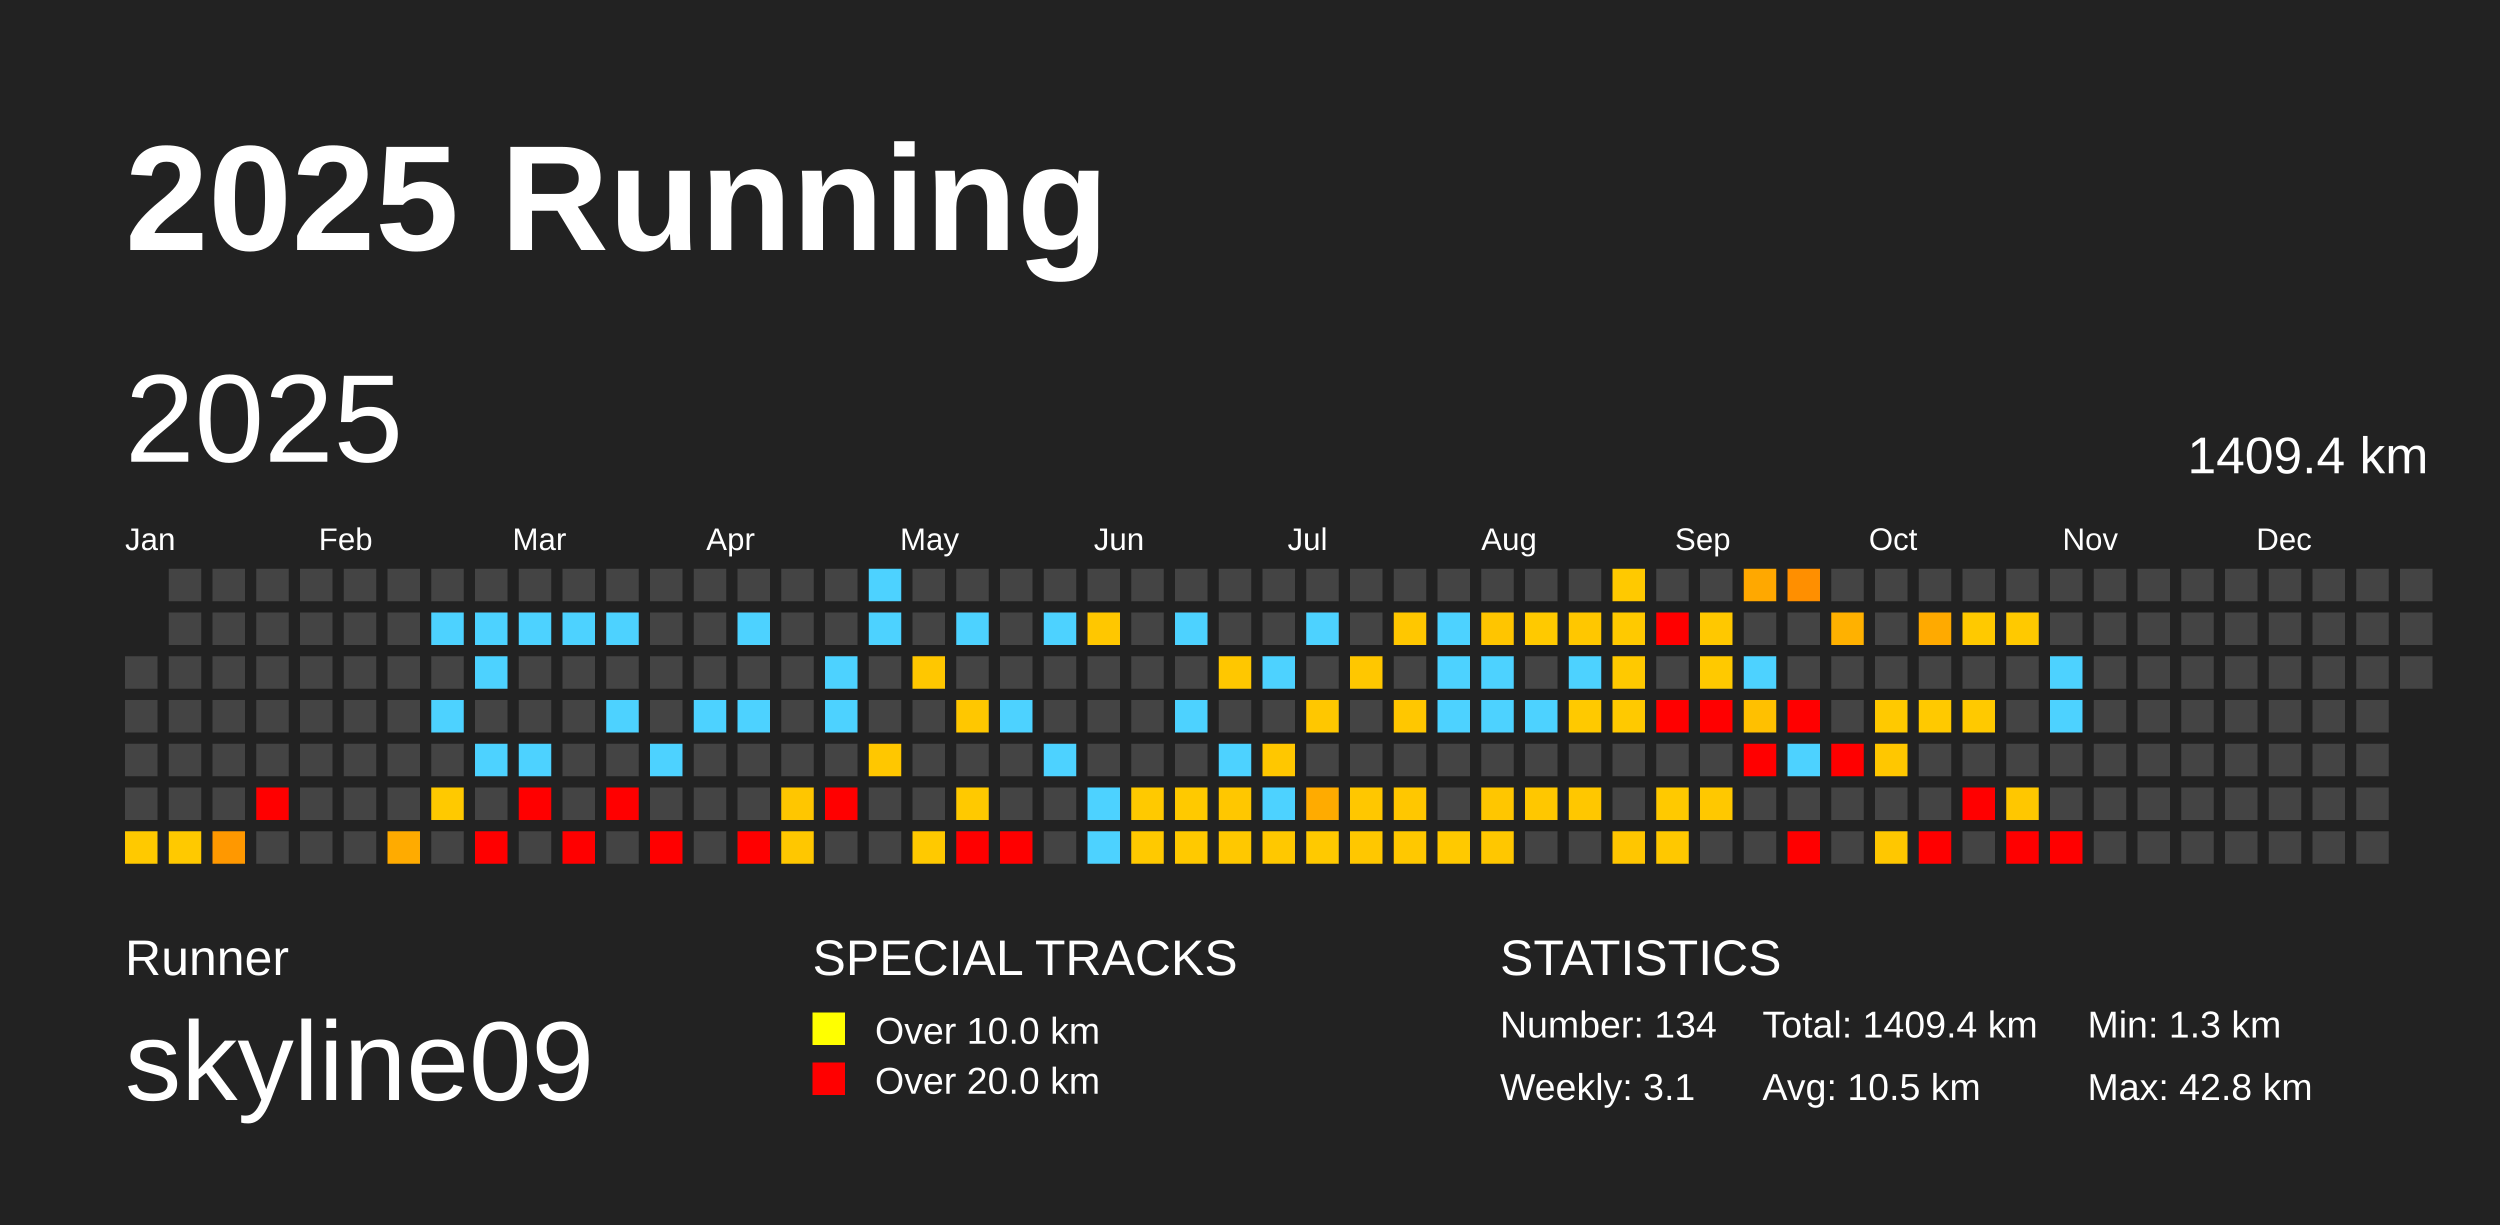
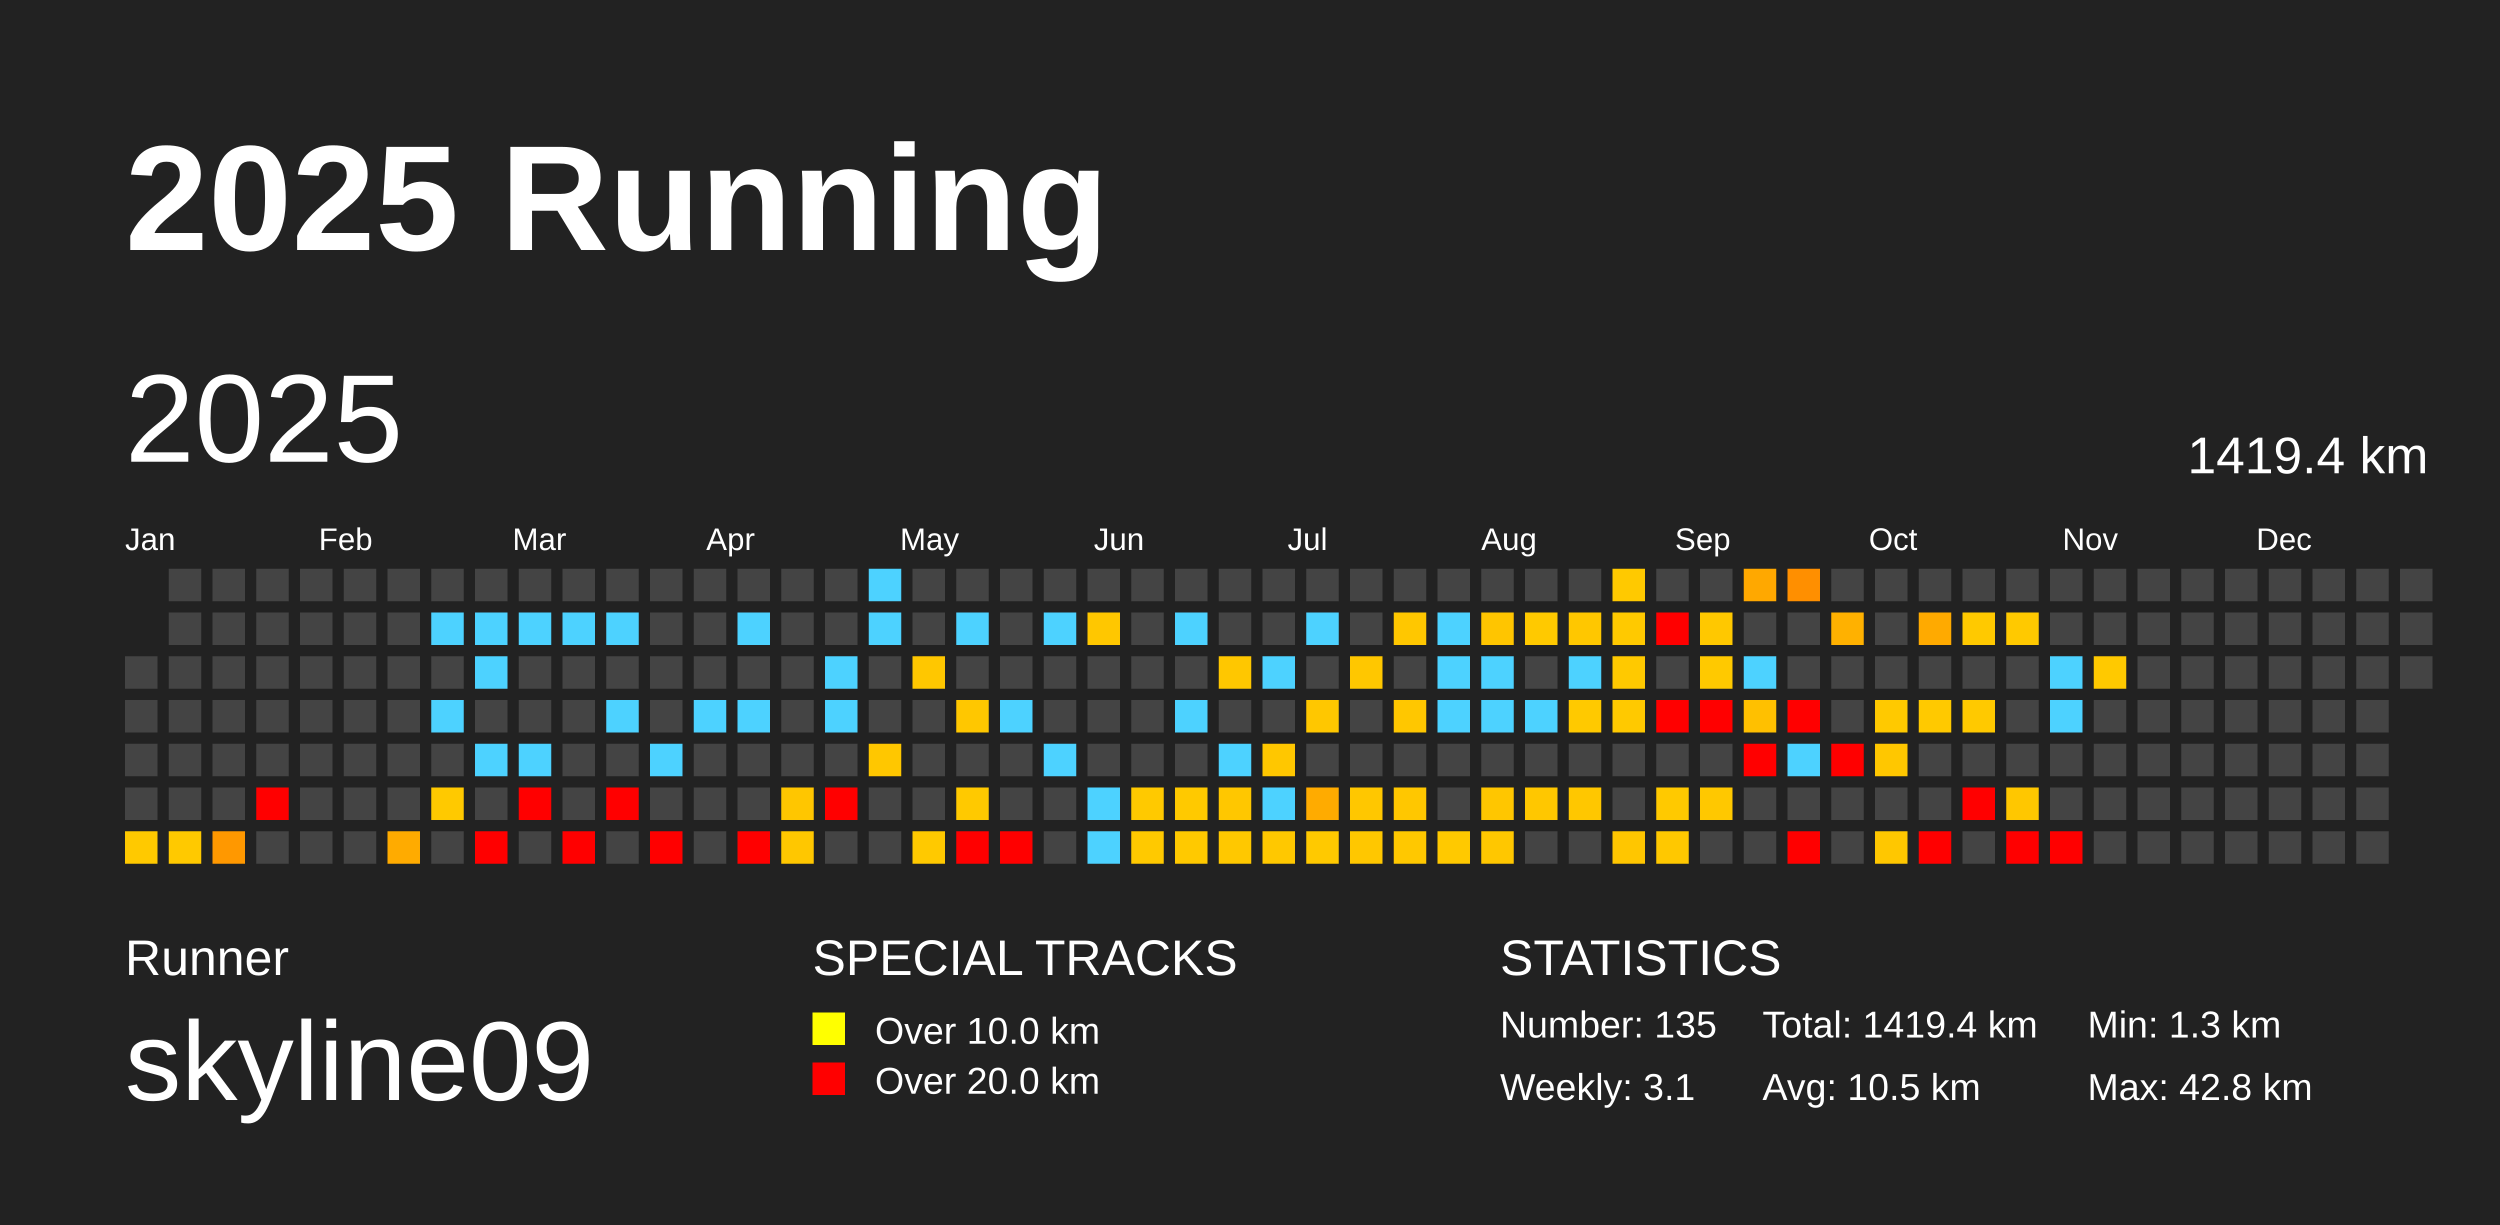
<svg xmlns="http://www.w3.org/2000/svg" baseProfile="full" height="98mm" version="1.1" viewBox="0,0,200,98" width="200mm">
  <defs />
  <rect fill="#222222" height="98" width="200" x="0" y="0" />
  <text fill="#FFFFFF" style="font-size:12px; font-family:Arial; font-weight:bold;" x="10" y="20">2025 Running</text>
  <text fill="#FFFFFF" style="font-size:4px; font-family:Arial" x="10" y="78">Runner</text>
  <text fill="#FFFFFF" style="font-size:9px; font-family:Arial" x="10" y="88">skyline09</text>
  <text fill="#FFFFFF" style="font-size:4px; font-family:Arial" x="65" y="78">SPECIAL TRACKS</text>
  <rect fill="yellow" height="2.6" width="2.6" x="65" y="81" />
  <text fill="#FFFFFF" style="font-size:3px; font-family:Arial" x="70" y="83.5">Over 10.0 km</text>
  <rect fill="red" height="2.6" width="2.6" x="65" y="85" />
  <text fill="#FFFFFF" style="font-size:3px; font-family:Arial" x="70" y="87.5">Over 20.0 km</text>
  <text fill="#FFFFFF" style="font-size:4px; font-family:Arial" x="120" y="78">STATISTICS</text>
-   <text fill="#FFFFFF" style="font-size:3px; font-family:Arial" x="120" y="83">Number: 134</text>
+   <text fill="#FFFFFF" style="font-size:3px; font-family:Arial" x="120" y="83">Number: 135</text>
  <text fill="#FFFFFF" style="font-size:3px; font-family:Arial" x="120" y="88">Weekly: 3.1</text>
-   <text fill="#FFFFFF" style="font-size:3px; font-family:Arial" x="141" y="83">Total: 1409.4 km</text>
+   <text fill="#FFFFFF" style="font-size:3px; font-family:Arial" x="141" y="83">Total: 1419.4 km</text>
  <text fill="#FFFFFF" style="font-size:3px; font-family:Arial" x="141" y="88">Avg: 10.5 km</text>
  <text fill="#FFFFFF" style="font-size:3px; font-family:Arial" x="167" y="83">Min: 1.3 km</text>
  <text fill="#FFFFFF" style="font-size:3px; font-family:Arial" x="167" y="88">Max: 42.8 km</text>
  <text dominant-baseline="hanging" fill="#FFFFFF" style="font-size:10.0px; font-family:Arial;" x="10" y="30">2025</text>
-   <text dominant-baseline="hanging" fill="#FFFFFF" style="font-size:4.125px; font-family:Arial;" x="175" y="35">1409.4 km</text>
+   <text dominant-baseline="hanging" fill="#FFFFFF" style="font-size:4.125px; font-family:Arial;" x="175" y="35">1419.4 km</text>
  <text fill="#FFFFFF" style="font-size:2.5px; font-family:Arial" x="10.0" y="44">Jan</text>
  <text fill="#FFFFFF" style="font-size:2.5px; font-family:Arial" x="25.5" y="44">Feb</text>
  <text fill="#FFFFFF" style="font-size:2.5px; font-family:Arial" x="41.0" y="44">Mar</text>
  <text fill="#FFFFFF" style="font-size:2.5px; font-family:Arial" x="56.5" y="44">Apr</text>
  <text fill="#FFFFFF" style="font-size:2.5px; font-family:Arial" x="72.0" y="44">May</text>
  <text fill="#FFFFFF" style="font-size:2.5px; font-family:Arial" x="87.5" y="44">Jun</text>
  <text fill="#FFFFFF" style="font-size:2.5px; font-family:Arial" x="103.0" y="44">Jul</text>
  <text fill="#FFFFFF" style="font-size:2.5px; font-family:Arial" x="118.5" y="44">Aug</text>
  <text fill="#FFFFFF" style="font-size:2.5px; font-family:Arial" x="134.0" y="44">Sep</text>
  <text fill="#FFFFFF" style="font-size:2.5px; font-family:Arial" x="149.5" y="44">Oct</text>
  <text fill="#FFFFFF" style="font-size:2.5px; font-family:Arial" x="165.0" y="44">Nov</text>
  <text fill="#FFFFFF" style="font-size:2.5px; font-family:Arial" x="180.5" y="44">Dec</text>
  <rect fill="#444444" height="2.6" width="2.6" x="10.0" y="52.5" />
  <rect fill="#444444" height="2.6" width="2.6" x="10.0" y="56.0" />
  <rect fill="#444444" height="2.6" width="2.6" x="10.0" y="59.5" />
  <rect fill="#444444" height="2.6" width="2.6" x="10.0" y="63.0" />
  <rect fill="#ffc900" height="2.6" width="2.6" x="10.0" y="66.5" />
  <rect fill="#444444" height="2.6" width="2.6" x="13.5" y="45.5" />
  <rect fill="#444444" height="2.6" width="2.6" x="13.5" y="49.0" />
  <rect fill="#444444" height="2.6" width="2.6" x="13.5" y="52.5" />
  <rect fill="#444444" height="2.6" width="2.6" x="13.5" y="56.0" />
  <rect fill="#444444" height="2.6" width="2.6" x="13.5" y="59.5" />
  <rect fill="#444444" height="2.6" width="2.6" x="13.5" y="63.0" />
  <rect fill="#ffc900" height="2.6" width="2.6" x="13.5" y="66.5" />
  <rect fill="#444444" height="2.6" width="2.6" x="17.0" y="45.5" />
  <rect fill="#444444" height="2.6" width="2.6" x="17.0" y="49.0" />
  <rect fill="#444444" height="2.6" width="2.6" x="17.0" y="52.5" />
  <rect fill="#444444" height="2.6" width="2.6" x="17.0" y="56.0" />
  <rect fill="#444444" height="2.6" width="2.6" x="17.0" y="59.5" />
  <rect fill="#444444" height="2.6" width="2.6" x="17.0" y="63.0" />
  <rect fill="#ff9800" height="2.6" width="2.6" x="17.0" y="66.5" />
  <rect fill="#444444" height="2.6" width="2.6" x="20.5" y="45.5" />
  <rect fill="#444444" height="2.6" width="2.6" x="20.5" y="49.0" />
  <rect fill="#444444" height="2.6" width="2.6" x="20.5" y="52.5" />
  <rect fill="#444444" height="2.6" width="2.6" x="20.5" y="56.0" />
  <rect fill="#444444" height="2.6" width="2.6" x="20.5" y="59.5" />
  <rect fill="red" height="2.6" width="2.6" x="20.5" y="63.0" />
  <rect fill="#444444" height="2.6" width="2.6" x="20.5" y="66.5" />
  <rect fill="#444444" height="2.6" width="2.6" x="24.0" y="45.5" />
  <rect fill="#444444" height="2.6" width="2.6" x="24.0" y="49.0" />
  <rect fill="#444444" height="2.6" width="2.6" x="24.0" y="52.5" />
  <rect fill="#444444" height="2.6" width="2.6" x="24.0" y="56.0" />
  <rect fill="#444444" height="2.6" width="2.6" x="24.0" y="59.5" />
  <rect fill="#444444" height="2.6" width="2.6" x="24.0" y="63.0" />
  <rect fill="#444444" height="2.6" width="2.6" x="24.0" y="66.5" />
  <rect fill="#444444" height="2.6" width="2.6" x="27.5" y="45.5" />
  <rect fill="#444444" height="2.6" width="2.6" x="27.5" y="49.0" />
  <rect fill="#444444" height="2.6" width="2.6" x="27.5" y="52.5" />
  <rect fill="#444444" height="2.6" width="2.6" x="27.5" y="56.0" />
  <rect fill="#444444" height="2.6" width="2.6" x="27.5" y="59.5" />
  <rect fill="#444444" height="2.6" width="2.6" x="27.5" y="63.0" />
  <rect fill="#444444" height="2.6" width="2.6" x="27.5" y="66.5" />
  <rect fill="#444444" height="2.6" width="2.6" x="31.0" y="45.5" />
  <rect fill="#444444" height="2.6" width="2.6" x="31.0" y="49.0" />
  <rect fill="#444444" height="2.6" width="2.6" x="31.0" y="52.5" />
  <rect fill="#444444" height="2.6" width="2.6" x="31.0" y="56.0" />
  <rect fill="#444444" height="2.6" width="2.6" x="31.0" y="59.5" />
  <rect fill="#444444" height="2.6" width="2.6" x="31.0" y="63.0" />
  <rect fill="#ffab00" height="2.6" width="2.6" x="31.0" y="66.5" />
  <rect fill="#444444" height="2.6" width="2.6" x="34.5" y="45.5" />
  <rect fill="#4dd2ff" height="2.6" width="2.6" x="34.5" y="49.0" />
  <rect fill="#444444" height="2.6" width="2.6" x="34.5" y="52.5" />
  <rect fill="#4dd2ff" height="2.6" width="2.6" x="34.5" y="56.0" />
  <rect fill="#444444" height="2.6" width="2.6" x="34.5" y="59.5" />
  <rect fill="#ffc900" height="2.6" width="2.6" x="34.5" y="63.0" />
  <rect fill="#444444" height="2.6" width="2.6" x="34.5" y="66.5" />
  <rect fill="#444444" height="2.6" width="2.6" x="38.0" y="45.5" />
  <rect fill="#4dd2ff" height="2.6" width="2.6" x="38.0" y="49.0" />
  <rect fill="#4dd2ff" height="2.6" width="2.6" x="38.0" y="52.5" />
  <rect fill="#444444" height="2.6" width="2.6" x="38.0" y="56.0" />
  <rect fill="#4dd2ff" height="2.6" width="2.6" x="38.0" y="59.5" />
  <rect fill="#444444" height="2.6" width="2.6" x="38.0" y="63.0" />
  <rect fill="red" height="2.6" width="2.6" x="38.0" y="66.5" />
  <rect fill="#444444" height="2.6" width="2.6" x="41.5" y="45.5" />
  <rect fill="#4dd2ff" height="2.6" width="2.6" x="41.5" y="49.0" />
  <rect fill="#444444" height="2.6" width="2.6" x="41.5" y="52.5" />
  <rect fill="#444444" height="2.6" width="2.6" x="41.5" y="56.0" />
  <rect fill="#4dd2ff" height="2.6" width="2.6" x="41.5" y="59.5" />
  <rect fill="red" height="2.6" width="2.6" x="41.5" y="63.0" />
  <rect fill="#444444" height="2.6" width="2.6" x="41.5" y="66.5" />
  <rect fill="#444444" height="2.6" width="2.6" x="45.0" y="45.5" />
  <rect fill="#4dd2ff" height="2.6" width="2.6" x="45.0" y="49.0" />
  <rect fill="#444444" height="2.6" width="2.6" x="45.0" y="52.5" />
  <rect fill="#444444" height="2.6" width="2.6" x="45.0" y="56.0" />
  <rect fill="#444444" height="2.6" width="2.6" x="45.0" y="59.5" />
  <rect fill="#444444" height="2.6" width="2.6" x="45.0" y="63.0" />
  <rect fill="red" height="2.6" width="2.6" x="45.0" y="66.5" />
  <rect fill="#444444" height="2.6" width="2.6" x="48.5" y="45.5" />
  <rect fill="#4dd2ff" height="2.6" width="2.6" x="48.5" y="49.0" />
  <rect fill="#444444" height="2.6" width="2.6" x="48.5" y="52.5" />
  <rect fill="#4dd2ff" height="2.6" width="2.6" x="48.5" y="56.0" />
  <rect fill="#444444" height="2.6" width="2.6" x="48.5" y="59.5" />
  <rect fill="red" height="2.6" width="2.6" x="48.5" y="63.0" />
  <rect fill="#444444" height="2.6" width="2.6" x="48.5" y="66.5" />
  <rect fill="#444444" height="2.6" width="2.6" x="52.0" y="45.5" />
  <rect fill="#444444" height="2.6" width="2.6" x="52.0" y="49.0" />
  <rect fill="#444444" height="2.6" width="2.6" x="52.0" y="52.5" />
  <rect fill="#444444" height="2.6" width="2.6" x="52.0" y="56.0" />
  <rect fill="#4dd2ff" height="2.6" width="2.6" x="52.0" y="59.5" />
  <rect fill="#444444" height="2.6" width="2.6" x="52.0" y="63.0" />
  <rect fill="red" height="2.6" width="2.6" x="52.0" y="66.5" />
  <rect fill="#444444" height="2.6" width="2.6" x="55.5" y="45.5" />
  <rect fill="#444444" height="2.6" width="2.6" x="55.5" y="49.0" />
  <rect fill="#444444" height="2.6" width="2.6" x="55.5" y="52.5" />
  <rect fill="#4dd2ff" height="2.6" width="2.6" x="55.5" y="56.0" />
  <rect fill="#444444" height="2.6" width="2.6" x="55.5" y="59.5" />
  <rect fill="#444444" height="2.6" width="2.6" x="55.5" y="63.0" />
  <rect fill="#444444" height="2.6" width="2.6" x="55.5" y="66.5" />
  <rect fill="#444444" height="2.6" width="2.6" x="59.0" y="45.5" />
  <rect fill="#4dd2ff" height="2.6" width="2.6" x="59.0" y="49.0" />
  <rect fill="#444444" height="2.6" width="2.6" x="59.0" y="52.5" />
  <rect fill="#4dd2ff" height="2.6" width="2.6" x="59.0" y="56.0" />
  <rect fill="#444444" height="2.6" width="2.6" x="59.0" y="59.5" />
  <rect fill="#444444" height="2.6" width="2.6" x="59.0" y="63.0" />
  <rect fill="red" height="2.6" width="2.6" x="59.0" y="66.5" />
  <rect fill="#444444" height="2.6" width="2.6" x="62.5" y="45.5" />
  <rect fill="#444444" height="2.6" width="2.6" x="62.5" y="49.0" />
  <rect fill="#444444" height="2.6" width="2.6" x="62.5" y="52.5" />
  <rect fill="#444444" height="2.6" width="2.6" x="62.5" y="56.0" />
  <rect fill="#444444" height="2.6" width="2.6" x="62.5" y="59.5" />
  <rect fill="#ffc600" height="2.6" width="2.6" x="62.5" y="63.0" />
  <rect fill="#ffc700" height="2.6" width="2.6" x="62.5" y="66.5" />
  <rect fill="#444444" height="2.6" width="2.6" x="66.0" y="45.5" />
  <rect fill="#444444" height="2.6" width="2.6" x="66.0" y="49.0" />
  <rect fill="#4dd2ff" height="2.6" width="2.6" x="66.0" y="52.5" />
  <rect fill="#4dd2ff" height="2.6" width="2.6" x="66.0" y="56.0" />
  <rect fill="#444444" height="2.6" width="2.6" x="66.0" y="59.5" />
  <rect fill="red" height="2.6" width="2.6" x="66.0" y="63.0" />
  <rect fill="#444444" height="2.6" width="2.6" x="66.0" y="66.5" />
  <rect fill="#4dd2ff" height="2.6" width="2.6" x="69.5" y="45.5" />
  <rect fill="#4dd2ff" height="2.6" width="2.6" x="69.5" y="49.0" />
  <rect fill="#444444" height="2.6" width="2.6" x="69.5" y="52.5" />
  <rect fill="#444444" height="2.6" width="2.6" x="69.5" y="56.0" />
  <rect fill="#ffc700" height="2.6" width="2.6" x="69.5" y="59.5" />
  <rect fill="#444444" height="2.6" width="2.6" x="69.5" y="63.0" />
  <rect fill="#444444" height="2.6" width="2.6" x="69.5" y="66.5" />
  <rect fill="#444444" height="2.6" width="2.6" x="73.0" y="45.5" />
  <rect fill="#444444" height="2.6" width="2.6" x="73.0" y="49.0" />
  <rect fill="#ffc700" height="2.6" width="2.6" x="73.0" y="52.5" />
  <rect fill="#444444" height="2.6" width="2.6" x="73.0" y="56.0" />
  <rect fill="#444444" height="2.6" width="2.6" x="73.0" y="59.5" />
  <rect fill="#444444" height="2.6" width="2.6" x="73.0" y="63.0" />
  <rect fill="#ffc900" height="2.6" width="2.6" x="73.0" y="66.5" />
  <rect fill="#444444" height="2.6" width="2.6" x="76.5" y="45.5" />
  <rect fill="#4dd2ff" height="2.6" width="2.6" x="76.5" y="49.0" />
  <rect fill="#444444" height="2.6" width="2.6" x="76.5" y="52.5" />
  <rect fill="#ffc700" height="2.6" width="2.6" x="76.5" y="56.0" />
  <rect fill="#444444" height="2.6" width="2.6" x="76.5" y="59.5" />
  <rect fill="#ffc900" height="2.6" width="2.6" x="76.5" y="63.0" />
  <rect fill="red" height="2.6" width="2.6" x="76.5" y="66.5" />
  <rect fill="#444444" height="2.6" width="2.6" x="80.0" y="45.5" />
  <rect fill="#444444" height="2.6" width="2.6" x="80.0" y="49.0" />
  <rect fill="#444444" height="2.6" width="2.6" x="80.0" y="52.5" />
  <rect fill="#4dd2ff" height="2.6" width="2.6" x="80.0" y="56.0" />
  <rect fill="#444444" height="2.6" width="2.6" x="80.0" y="59.5" />
  <rect fill="#444444" height="2.6" width="2.6" x="80.0" y="63.0" />
  <rect fill="red" height="2.6" width="2.6" x="80.0" y="66.5" />
  <rect fill="#444444" height="2.6" width="2.6" x="83.5" y="45.5" />
  <rect fill="#4dd2ff" height="2.6" width="2.6" x="83.5" y="49.0" />
  <rect fill="#444444" height="2.6" width="2.6" x="83.5" y="52.5" />
  <rect fill="#444444" height="2.6" width="2.6" x="83.5" y="56.0" />
  <rect fill="#4dd2ff" height="2.6" width="2.6" x="83.5" y="59.5" />
  <rect fill="#444444" height="2.6" width="2.6" x="83.5" y="63.0" />
  <rect fill="#444444" height="2.6" width="2.6" x="83.5" y="66.5" />
  <rect fill="#444444" height="2.6" width="2.6" x="87.0" y="45.5" />
  <rect fill="#ffc700" height="2.6" width="2.6" x="87.0" y="49.0" />
  <rect fill="#444444" height="2.6" width="2.6" x="87.0" y="52.5" />
  <rect fill="#444444" height="2.6" width="2.6" x="87.0" y="56.0" />
  <rect fill="#444444" height="2.6" width="2.6" x="87.0" y="59.5" />
  <rect fill="#4dd2ff" height="2.6" width="2.6" x="87.0" y="63.0" />
  <rect fill="#4dd2ff" height="2.6" width="2.6" x="87.0" y="66.5" />
  <rect fill="#444444" height="2.6" width="2.6" x="90.5" y="45.5" />
  <rect fill="#444444" height="2.6" width="2.6" x="90.5" y="49.0" />
  <rect fill="#444444" height="2.6" width="2.6" x="90.5" y="52.5" />
  <rect fill="#444444" height="2.6" width="2.6" x="90.5" y="56.0" />
  <rect fill="#444444" height="2.6" width="2.6" x="90.5" y="59.5" />
  <rect fill="#ffc900" height="2.6" width="2.6" x="90.5" y="63.0" />
  <rect fill="#ffc900" height="2.6" width="2.6" x="90.5" y="66.5" />
  <rect fill="#444444" height="2.6" width="2.6" x="94.0" y="45.5" />
  <rect fill="#4dd2ff" height="2.6" width="2.6" x="94.0" y="49.0" />
  <rect fill="#444444" height="2.6" width="2.6" x="94.0" y="52.5" />
  <rect fill="#4dd2ff" height="2.6" width="2.6" x="94.0" y="56.0" />
  <rect fill="#444444" height="2.6" width="2.6" x="94.0" y="59.5" />
  <rect fill="#ffc900" height="2.6" width="2.6" x="94.0" y="63.0" />
  <rect fill="#ffc900" height="2.6" width="2.6" x="94.0" y="66.5" />
  <rect fill="#444444" height="2.6" width="2.6" x="97.5" y="45.5" />
  <rect fill="#444444" height="2.6" width="2.6" x="97.5" y="49.0" />
  <rect fill="#ffc700" height="2.6" width="2.6" x="97.5" y="52.5" />
  <rect fill="#444444" height="2.6" width="2.6" x="97.5" y="56.0" />
  <rect fill="#4dd2ff" height="2.6" width="2.6" x="97.5" y="59.5" />
  <rect fill="#ffc700" height="2.6" width="2.6" x="97.5" y="63.0" />
  <rect fill="#ffc800" height="2.6" width="2.6" x="97.5" y="66.5" />
  <rect fill="#444444" height="2.6" width="2.6" x="101.0" y="45.5" />
  <rect fill="#444444" height="2.6" width="2.6" x="101.0" y="49.0" />
  <rect fill="#4dd2ff" height="2.6" width="2.6" x="101.0" y="52.5" />
  <rect fill="#444444" height="2.6" width="2.6" x="101.0" y="56.0" />
  <rect fill="#ffc700" height="2.6" width="2.6" x="101.0" y="59.5" />
  <rect fill="#4dd2ff" height="2.6" width="2.6" x="101.0" y="63.0" />
  <rect fill="#ffc800" height="2.6" width="2.6" x="101.0" y="66.5" />
  <rect fill="#444444" height="2.6" width="2.6" x="104.5" y="45.5" />
  <rect fill="#4dd2ff" height="2.6" width="2.6" x="104.5" y="49.0" />
  <rect fill="#444444" height="2.6" width="2.6" x="104.5" y="52.5" />
  <rect fill="#ffc700" height="2.6" width="2.6" x="104.5" y="56.0" />
  <rect fill="#444444" height="2.6" width="2.6" x="104.5" y="59.5" />
  <rect fill="#ffab00" height="2.6" width="2.6" x="104.5" y="63.0" />
  <rect fill="#ffc900" height="2.6" width="2.6" x="104.5" y="66.5" />
  <rect fill="#444444" height="2.6" width="2.6" x="108.0" y="45.5" />
  <rect fill="#444444" height="2.6" width="2.6" x="108.0" y="49.0" />
  <rect fill="#ffc700" height="2.6" width="2.6" x="108.0" y="52.5" />
  <rect fill="#444444" height="2.6" width="2.6" x="108.0" y="56.0" />
  <rect fill="#444444" height="2.6" width="2.6" x="108.0" y="59.5" />
  <rect fill="#ffc700" height="2.6" width="2.6" x="108.0" y="63.0" />
  <rect fill="#ffc700" height="2.6" width="2.6" x="108.0" y="66.5" />
  <rect fill="#444444" height="2.6" width="2.6" x="111.5" y="45.5" />
  <rect fill="#ffc700" height="2.6" width="2.6" x="111.5" y="49.0" />
  <rect fill="#444444" height="2.6" width="2.6" x="111.5" y="52.5" />
  <rect fill="#ffc700" height="2.6" width="2.6" x="111.5" y="56.0" />
  <rect fill="#444444" height="2.6" width="2.6" x="111.5" y="59.5" />
  <rect fill="#ffc700" height="2.6" width="2.6" x="111.5" y="63.0" />
  <rect fill="#ffc800" height="2.6" width="2.6" x="111.5" y="66.5" />
  <rect fill="#444444" height="2.6" width="2.6" x="115.0" y="45.5" />
  <rect fill="#4dd2ff" height="2.6" width="2.6" x="115.0" y="49.0" />
  <rect fill="#4dd2ff" height="2.6" width="2.6" x="115.0" y="52.5" />
  <rect fill="#4dd2ff" height="2.6" width="2.6" x="115.0" y="56.0" />
  <rect fill="#444444" height="2.6" width="2.6" x="115.0" y="59.5" />
  <rect fill="#444444" height="2.6" width="2.6" x="115.0" y="63.0" />
  <rect fill="#ffc900" height="2.6" width="2.6" x="115.0" y="66.5" />
  <rect fill="#444444" height="2.6" width="2.6" x="118.5" y="45.5" />
  <rect fill="#ffc500" height="2.6" width="2.6" x="118.5" y="49.0" />
  <rect fill="#4dd2ff" height="2.6" width="2.6" x="118.5" y="52.5" />
  <rect fill="#4dd2ff" height="2.6" width="2.6" x="118.5" y="56.0" />
  <rect fill="#444444" height="2.6" width="2.6" x="118.5" y="59.5" />
  <rect fill="#ffc600" height="2.6" width="2.6" x="118.5" y="63.0" />
  <rect fill="#ffc700" height="2.6" width="2.6" x="118.5" y="66.5" />
  <rect fill="#444444" height="2.6" width="2.6" x="122.0" y="45.5" />
  <rect fill="#ffc900" height="2.6" width="2.6" x="122.0" y="49.0" />
  <rect fill="#444444" height="2.6" width="2.6" x="122.0" y="52.5" />
  <rect fill="#4dd2ff" height="2.6" width="2.6" x="122.0" y="56.0" />
  <rect fill="#444444" height="2.6" width="2.6" x="122.0" y="59.5" />
  <rect fill="#ffc700" height="2.6" width="2.6" x="122.0" y="63.0" />
  <rect fill="#444444" height="2.6" width="2.6" x="122.0" y="66.5" />
  <rect fill="#444444" height="2.6" width="2.6" x="125.5" y="45.5" />
  <rect fill="#ffc700" height="2.6" width="2.6" x="125.5" y="49.0" />
  <rect fill="#4dd2ff" height="2.6" width="2.6" x="125.5" y="52.5" />
  <rect fill="#ffc900" height="2.6" width="2.6" x="125.5" y="56.0" />
  <rect fill="#444444" height="2.6" width="2.6" x="125.5" y="59.5" />
  <rect fill="#ffc700" height="2.6" width="2.6" x="125.5" y="63.0" />
  <rect fill="#444444" height="2.6" width="2.6" x="125.5" y="66.5" />
  <rect fill="#ffc900" height="2.6" width="2.6" x="129.0" y="45.5" />
  <rect fill="#ffc900" height="2.6" width="2.6" x="129.0" y="49.0" />
  <rect fill="#ffc900" height="2.6" width="2.6" x="129.0" y="52.5" />
  <rect fill="#ffc900" height="2.6" width="2.6" x="129.0" y="56.0" />
  <rect fill="#444444" height="2.6" width="2.6" x="129.0" y="59.5" />
  <rect fill="#444444" height="2.6" width="2.6" x="129.0" y="63.0" />
  <rect fill="#ffc600" height="2.6" width="2.6" x="129.0" y="66.5" />
  <rect fill="#444444" height="2.6" width="2.6" x="132.5" y="45.5" />
  <rect fill="red" height="2.6" width="2.6" x="132.5" y="49.0" />
  <rect fill="#444444" height="2.6" width="2.6" x="132.5" y="52.5" />
  <rect fill="red" height="2.6" width="2.6" x="132.5" y="56.0" />
  <rect fill="#444444" height="2.6" width="2.6" x="132.5" y="59.5" />
  <rect fill="#ffc900" height="2.6" width="2.6" x="132.5" y="63.0" />
  <rect fill="#ffc800" height="2.6" width="2.6" x="132.5" y="66.5" />
  <rect fill="#444444" height="2.6" width="2.6" x="136.0" y="45.5" />
  <rect fill="#ffc800" height="2.6" width="2.6" x="136.0" y="49.0" />
  <rect fill="#ffc900" height="2.6" width="2.6" x="136.0" y="52.5" />
  <rect fill="red" height="2.6" width="2.6" x="136.0" y="56.0" />
  <rect fill="#444444" height="2.6" width="2.6" x="136.0" y="59.5" />
  <rect fill="#ffc800" height="2.6" width="2.6" x="136.0" y="63.0" />
  <rect fill="#444444" height="2.6" width="2.6" x="136.0" y="66.5" />
  <rect fill="#ffa800" height="2.6" width="2.6" x="139.5" y="45.5" />
  <rect fill="#444444" height="2.6" width="2.6" x="139.5" y="49.0" />
  <rect fill="#4dd2ff" height="2.6" width="2.6" x="139.5" y="52.5" />
  <rect fill="#ffc000" height="2.6" width="2.6" x="139.5" y="56.0" />
  <rect fill="red" height="2.6" width="2.6" x="139.5" y="59.5" />
  <rect fill="#444444" height="2.6" width="2.6" x="139.5" y="63.0" />
  <rect fill="#444444" height="2.6" width="2.6" x="139.5" y="66.5" />
  <rect fill="#ff8f00" height="2.6" width="2.6" x="143.0" y="45.5" />
  <rect fill="#444444" height="2.6" width="2.6" x="143.0" y="49.0" />
  <rect fill="#444444" height="2.6" width="2.6" x="143.0" y="52.5" />
  <rect fill="red" height="2.6" width="2.6" x="143.0" y="56.0" />
  <rect fill="#4dd2ff" height="2.6" width="2.6" x="143.0" y="59.5" />
  <rect fill="#444444" height="2.6" width="2.6" x="143.0" y="63.0" />
  <rect fill="red" height="2.6" width="2.6" x="143.0" y="66.5" />
  <rect fill="#444444" height="2.6" width="2.6" x="146.5" y="45.5" />
  <rect fill="#ffb100" height="2.6" width="2.6" x="146.5" y="49.0" />
  <rect fill="#444444" height="2.6" width="2.6" x="146.5" y="52.5" />
  <rect fill="#444444" height="2.6" width="2.6" x="146.5" y="56.0" />
  <rect fill="red" height="2.6" width="2.6" x="146.5" y="59.5" />
  <rect fill="#444444" height="2.6" width="2.6" x="146.5" y="63.0" />
  <rect fill="#444444" height="2.6" width="2.6" x="146.5" y="66.5" />
  <rect fill="#444444" height="2.6" width="2.6" x="150.0" y="45.5" />
  <rect fill="#444444" height="2.6" width="2.6" x="150.0" y="49.0" />
  <rect fill="#444444" height="2.6" width="2.6" x="150.0" y="52.5" />
  <rect fill="#ffc900" height="2.6" width="2.6" x="150.0" y="56.0" />
  <rect fill="#ffc700" height="2.6" width="2.6" x="150.0" y="59.5" />
  <rect fill="#444444" height="2.6" width="2.6" x="150.0" y="63.0" />
  <rect fill="#ffc700" height="2.6" width="2.6" x="150.0" y="66.5" />
  <rect fill="#444444" height="2.6" width="2.6" x="153.5" y="45.5" />
  <rect fill="#ffaa00" height="2.6" width="2.6" x="153.5" y="49.0" />
  <rect fill="#444444" height="2.6" width="2.6" x="153.5" y="52.5" />
  <rect fill="#ffc900" height="2.6" width="2.6" x="153.5" y="56.0" />
  <rect fill="#444444" height="2.6" width="2.6" x="153.5" y="59.5" />
  <rect fill="#444444" height="2.6" width="2.6" x="153.5" y="63.0" />
  <rect fill="red" height="2.6" width="2.6" x="153.5" y="66.5" />
  <rect fill="#444444" height="2.6" width="2.6" x="157.0" y="45.5" />
  <rect fill="#ffc900" height="2.6" width="2.6" x="157.0" y="49.0" />
  <rect fill="#444444" height="2.6" width="2.6" x="157.0" y="52.5" />
  <rect fill="#ffc900" height="2.6" width="2.6" x="157.0" y="56.0" />
  <rect fill="#444444" height="2.6" width="2.6" x="157.0" y="59.5" />
  <rect fill="red" height="2.6" width="2.6" x="157.0" y="63.0" />
  <rect fill="#444444" height="2.6" width="2.6" x="157.0" y="66.5" />
  <rect fill="#444444" height="2.6" width="2.6" x="160.5" y="45.5" />
  <rect fill="#ffc900" height="2.6" width="2.6" x="160.5" y="49.0" />
  <rect fill="#444444" height="2.6" width="2.6" x="160.5" y="52.5" />
  <rect fill="#444444" height="2.6" width="2.6" x="160.5" y="56.0" />
  <rect fill="#444444" height="2.6" width="2.6" x="160.5" y="59.5" />
  <rect fill="#ffc700" height="2.6" width="2.6" x="160.5" y="63.0" />
  <rect fill="red" height="2.6" width="2.6" x="160.5" y="66.5" />
  <rect fill="#444444" height="2.6" width="2.6" x="164.0" y="45.5" />
  <rect fill="#444444" height="2.6" width="2.6" x="164.0" y="49.0" />
  <rect fill="#4dd2ff" height="2.6" width="2.6" x="164.0" y="52.5" />
  <rect fill="#4dd2ff" height="2.6" width="2.6" x="164.0" y="56.0" />
  <rect fill="#444444" height="2.6" width="2.6" x="164.0" y="59.5" />
  <rect fill="#444444" height="2.6" width="2.6" x="164.0" y="63.0" />
  <rect fill="red" height="2.6" width="2.6" x="164.0" y="66.5" />
  <rect fill="#444444" height="2.6" width="2.6" x="167.5" y="45.5" />
  <rect fill="#444444" height="2.6" width="2.6" x="167.5" y="49.0" />
-   <rect fill="#444444" height="2.6" width="2.6" x="167.5" y="52.5" />
+   <rect fill="#ffc900" height="2.6" width="2.6" x="167.5" y="52.5" />
  <rect fill="#444444" height="2.6" width="2.6" x="167.5" y="56.0" />
  <rect fill="#444444" height="2.6" width="2.6" x="167.5" y="59.5" />
  <rect fill="#444444" height="2.6" width="2.6" x="167.5" y="63.0" />
  <rect fill="#444444" height="2.6" width="2.6" x="167.5" y="66.5" />
  <rect fill="#444444" height="2.6" width="2.6" x="171.0" y="45.5" />
  <rect fill="#444444" height="2.6" width="2.6" x="171.0" y="49.0" />
  <rect fill="#444444" height="2.6" width="2.6" x="171.0" y="52.5" />
  <rect fill="#444444" height="2.6" width="2.6" x="171.0" y="56.0" />
  <rect fill="#444444" height="2.6" width="2.6" x="171.0" y="59.5" />
  <rect fill="#444444" height="2.6" width="2.6" x="171.0" y="63.0" />
  <rect fill="#444444" height="2.6" width="2.6" x="171.0" y="66.5" />
  <rect fill="#444444" height="2.6" width="2.6" x="174.5" y="45.5" />
  <rect fill="#444444" height="2.6" width="2.6" x="174.5" y="49.0" />
  <rect fill="#444444" height="2.6" width="2.6" x="174.5" y="52.5" />
  <rect fill="#444444" height="2.6" width="2.6" x="174.5" y="56.0" />
  <rect fill="#444444" height="2.6" width="2.6" x="174.5" y="59.5" />
  <rect fill="#444444" height="2.6" width="2.6" x="174.5" y="63.0" />
  <rect fill="#444444" height="2.6" width="2.6" x="174.5" y="66.5" />
  <rect fill="#444444" height="2.6" width="2.6" x="178.0" y="45.5" />
  <rect fill="#444444" height="2.6" width="2.6" x="178.0" y="49.0" />
  <rect fill="#444444" height="2.6" width="2.6" x="178.0" y="52.5" />
  <rect fill="#444444" height="2.6" width="2.6" x="178.0" y="56.0" />
  <rect fill="#444444" height="2.6" width="2.6" x="178.0" y="59.5" />
  <rect fill="#444444" height="2.6" width="2.6" x="178.0" y="63.0" />
  <rect fill="#444444" height="2.6" width="2.6" x="178.0" y="66.5" />
  <rect fill="#444444" height="2.6" width="2.6" x="181.5" y="45.5" />
  <rect fill="#444444" height="2.6" width="2.6" x="181.5" y="49.0" />
  <rect fill="#444444" height="2.6" width="2.6" x="181.5" y="52.5" />
  <rect fill="#444444" height="2.6" width="2.6" x="181.5" y="56.0" />
  <rect fill="#444444" height="2.6" width="2.6" x="181.5" y="59.5" />
  <rect fill="#444444" height="2.6" width="2.6" x="181.5" y="63.0" />
  <rect fill="#444444" height="2.6" width="2.6" x="181.5" y="66.5" />
  <rect fill="#444444" height="2.6" width="2.6" x="185.0" y="45.5" />
  <rect fill="#444444" height="2.6" width="2.6" x="185.0" y="49.0" />
  <rect fill="#444444" height="2.6" width="2.6" x="185.0" y="52.5" />
  <rect fill="#444444" height="2.6" width="2.6" x="185.0" y="56.0" />
  <rect fill="#444444" height="2.6" width="2.6" x="185.0" y="59.5" />
  <rect fill="#444444" height="2.6" width="2.6" x="185.0" y="63.0" />
  <rect fill="#444444" height="2.6" width="2.6" x="185.0" y="66.5" />
  <rect fill="#444444" height="2.6" width="2.6" x="188.5" y="45.5" />
  <rect fill="#444444" height="2.6" width="2.6" x="188.5" y="49.0" />
  <rect fill="#444444" height="2.6" width="2.6" x="188.5" y="52.5" />
  <rect fill="#444444" height="2.6" width="2.6" x="188.5" y="56.0" />
  <rect fill="#444444" height="2.6" width="2.6" x="188.5" y="59.5" />
  <rect fill="#444444" height="2.6" width="2.6" x="188.5" y="63.0" />
  <rect fill="#444444" height="2.6" width="2.6" x="188.5" y="66.5" />
  <rect fill="#444444" height="2.6" width="2.6" x="192.0" y="45.5" />
  <rect fill="#444444" height="2.6" width="2.6" x="192.0" y="49.0" />
  <rect fill="#444444" height="2.6" width="2.6" x="192.0" y="52.5" />
</svg>
